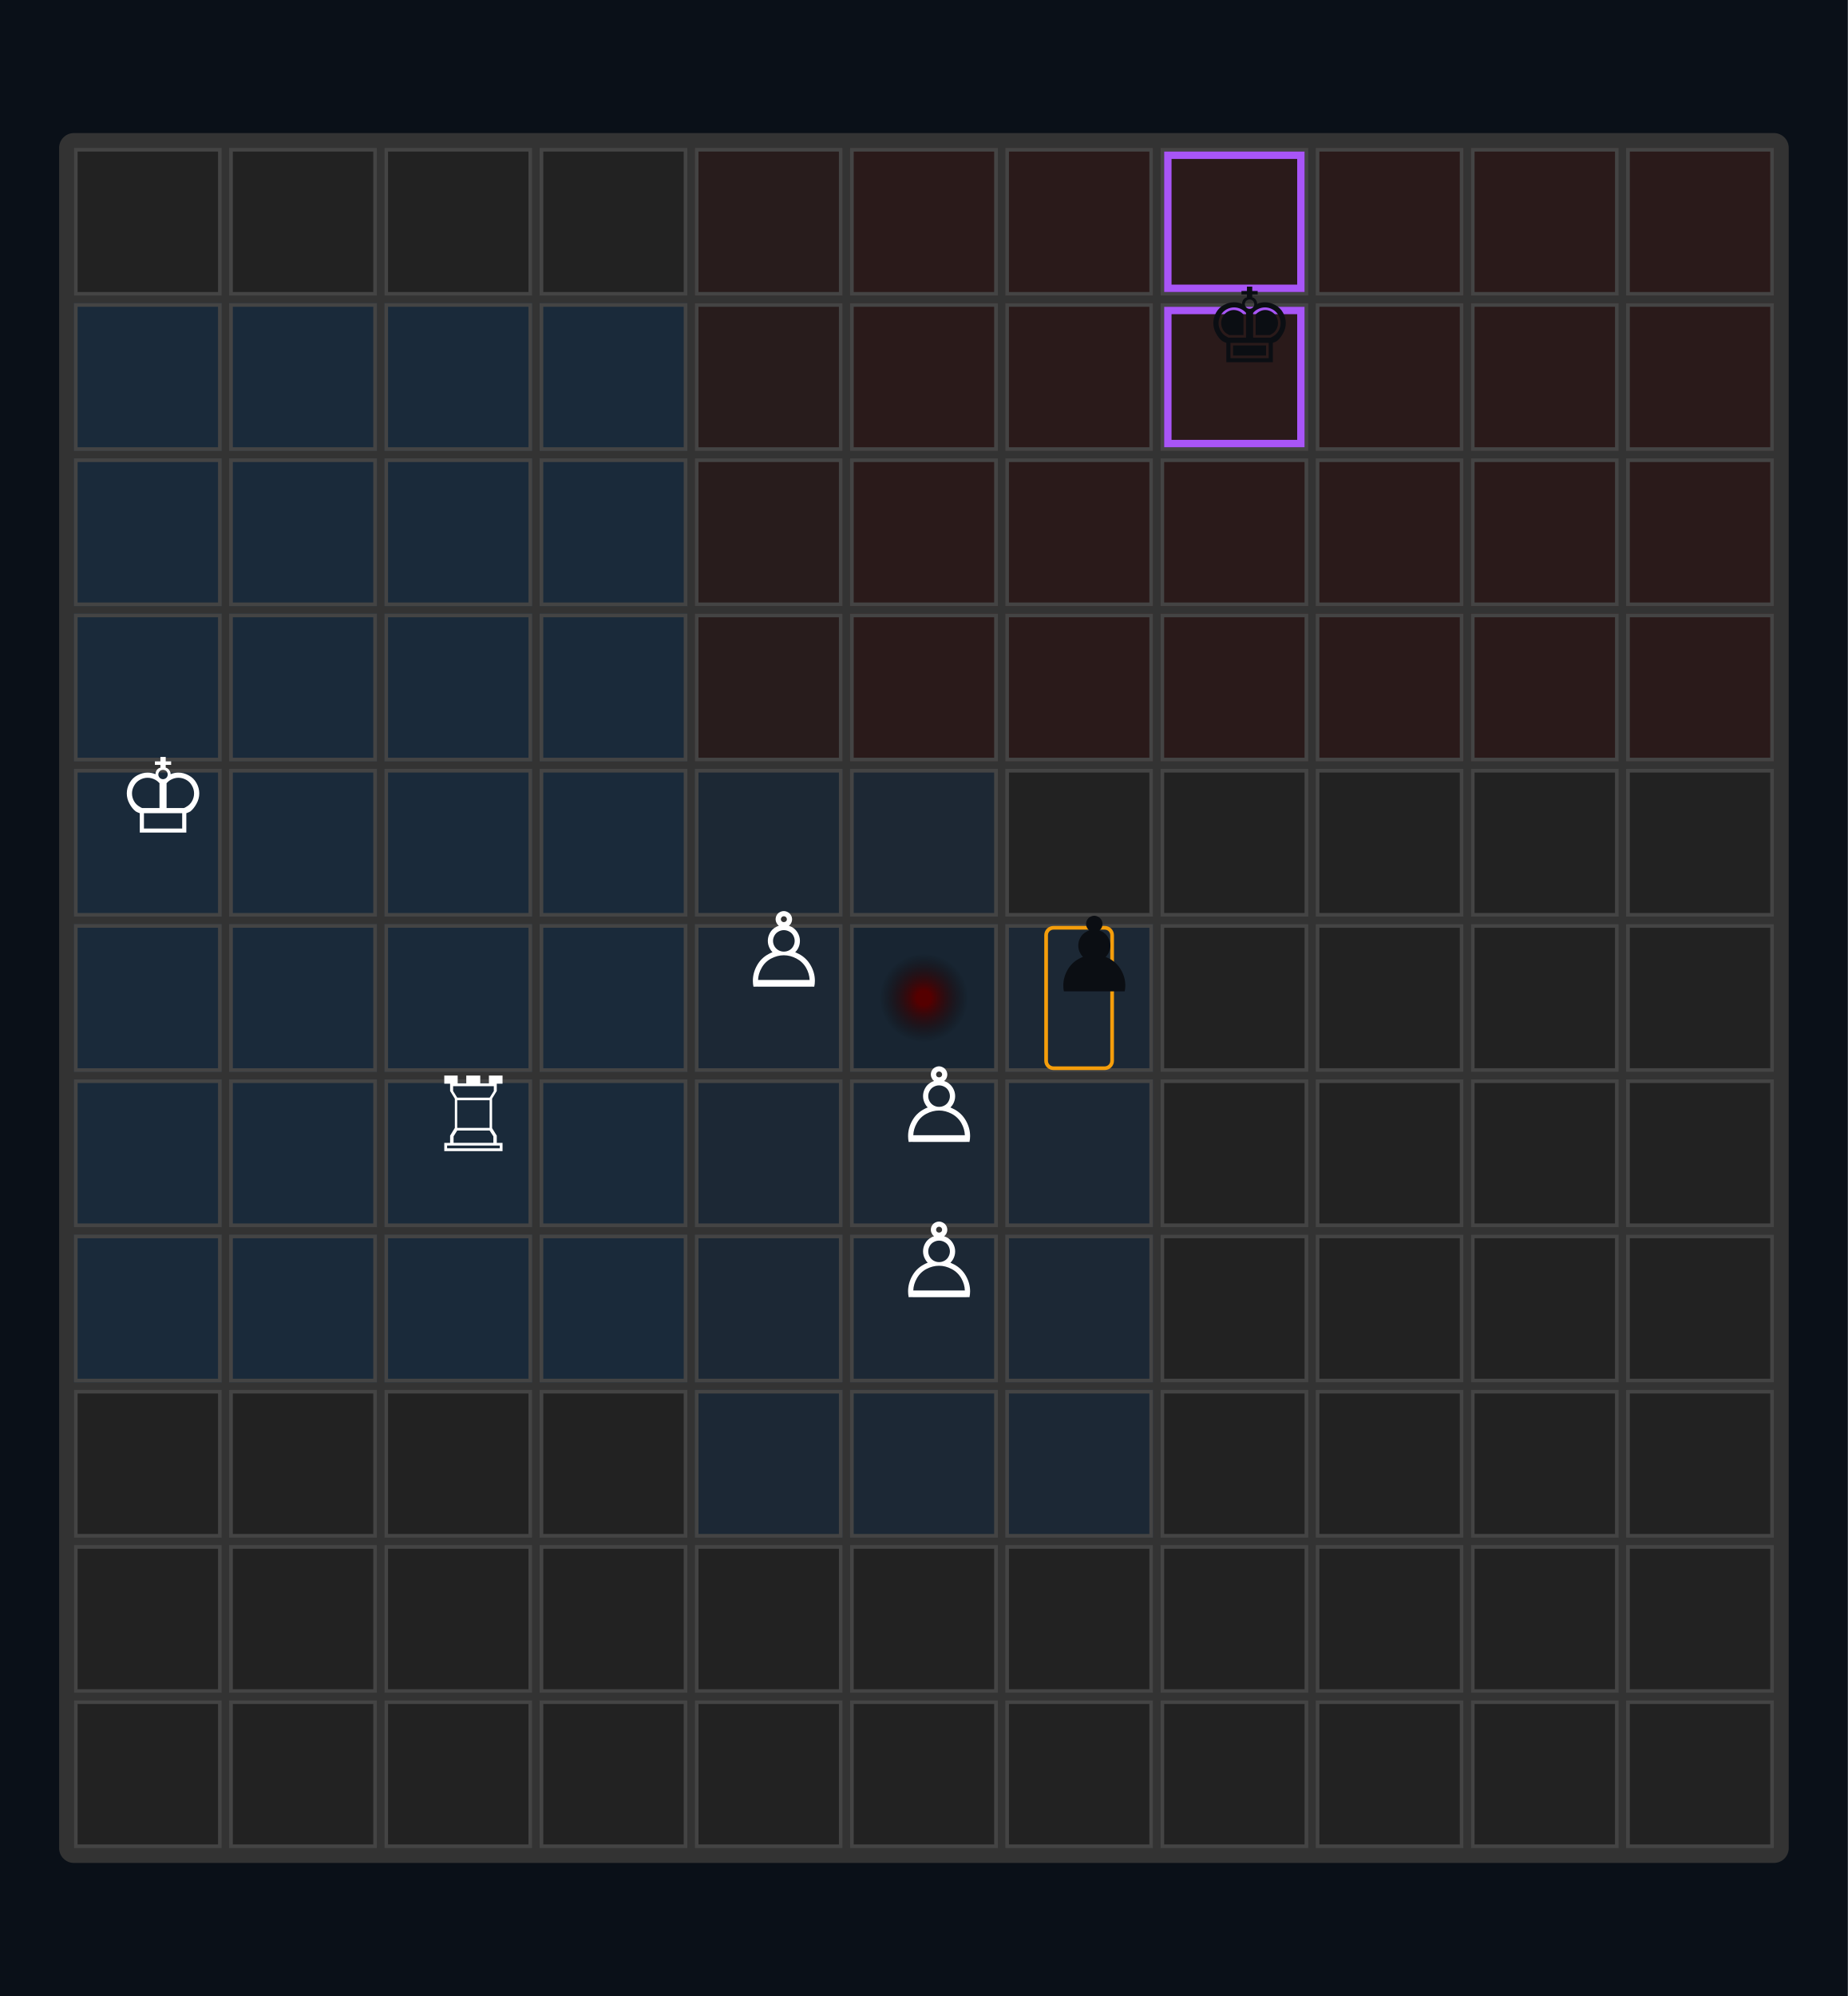
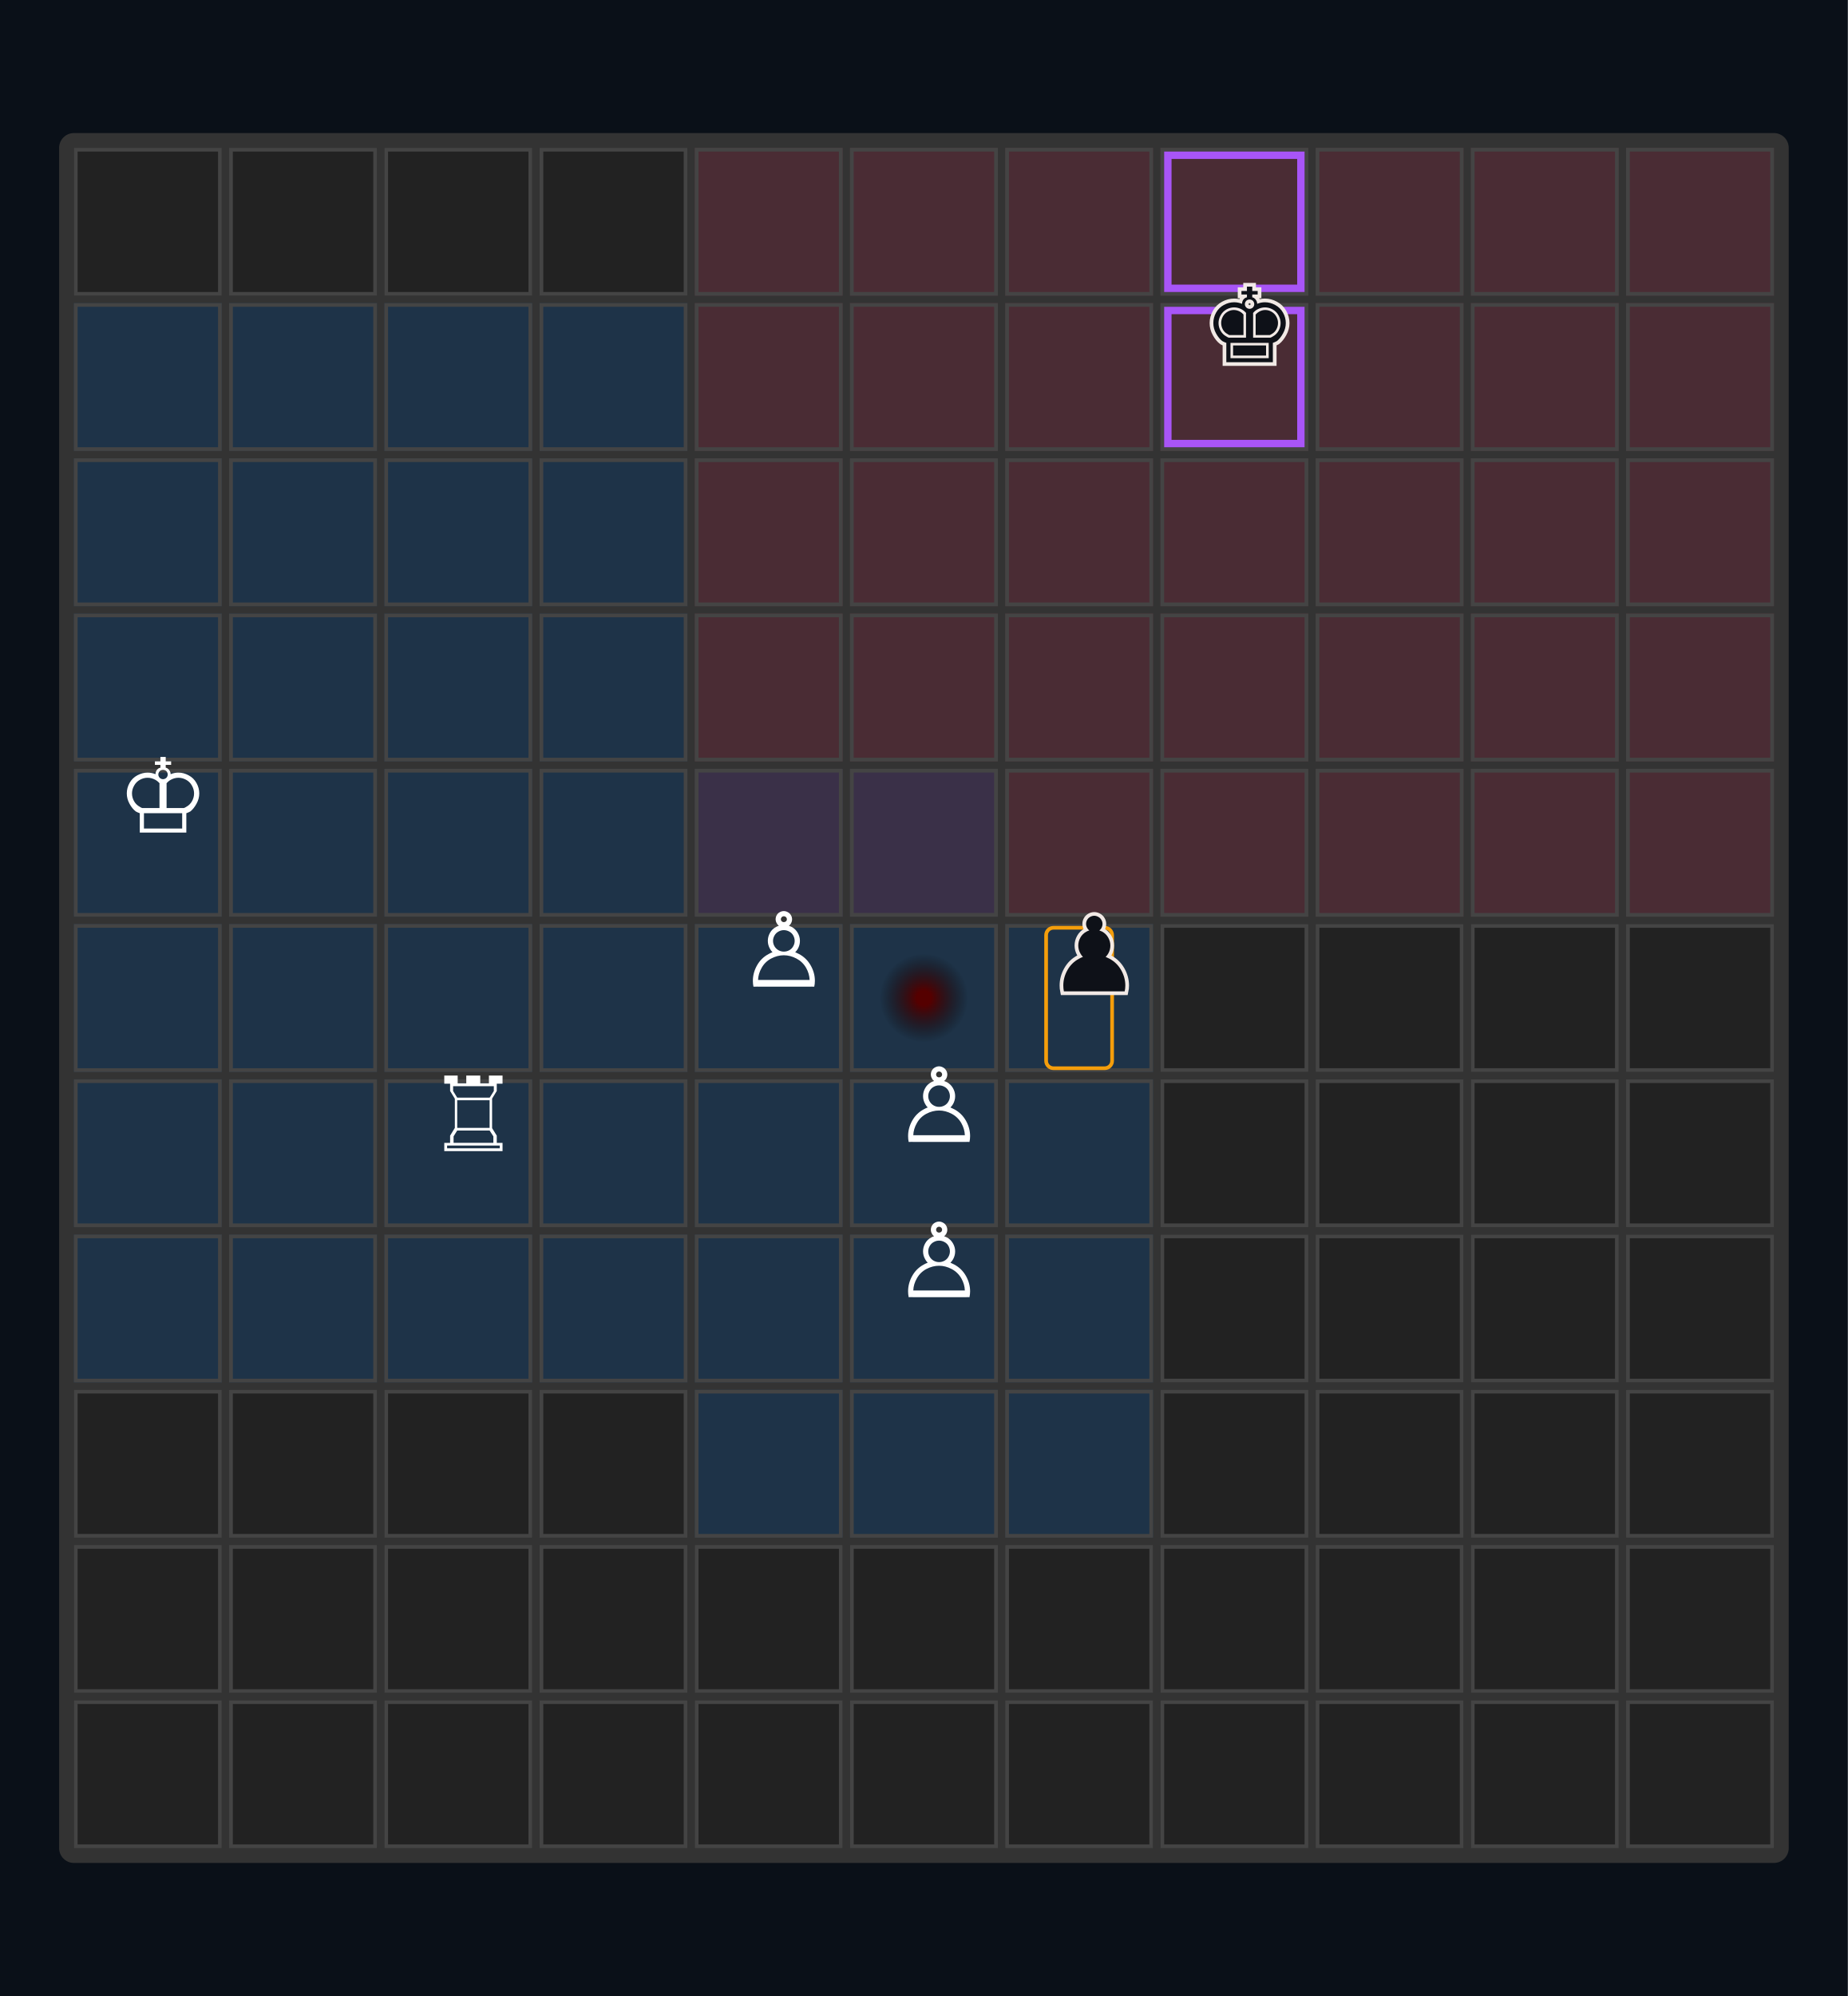
<svg xmlns="http://www.w3.org/2000/svg" width="500" height="540" viewBox="0 0 500 540">
  <defs>
-     <radialGradient id="rg-n7uedn8t" gradientUnits="objectBoundingBox" cx="0.5" cy="0.5" r="0.5">
+     <radialGradient id="rg-dpjpwcpd" gradientUnits="objectBoundingBox" cx="0.5" cy="0.5" r="0.5">
      <stop offset="10%" stop-color="rgb(85, 0, 0)" />
      <stop offset="60%" stop-color="rgba(0, 0, 0, 0)" />
    </radialGradient>
  </defs>
  <rect x="0" y="0" width="500" height="540" fill="rgb(10, 16, 24)" />
  <rect x="16" y="36" width="468" height="468" rx="4" ry="4" fill="rgb(51, 51, 51)" />
  <rect x="20" y="40" width="40" height="40" fill="rgb(34, 34, 34)" />
  <rect x="20.5" y="40.5" width="39" height="39" fill="none" stroke="rgb(68, 68, 68)" stroke-width="1" />
  <rect x="62" y="40" width="40" height="40" fill="rgb(34, 34, 34)" />
  <rect x="62.5" y="40.5" width="39" height="39" fill="none" stroke="rgb(68, 68, 68)" stroke-width="1" />
  <rect x="104" y="40" width="40" height="40" fill="rgb(34, 34, 34)" />
  <rect x="104.5" y="40.5" width="39" height="39" fill="none" stroke="rgb(68, 68, 68)" stroke-width="1" />
  <rect x="146" y="40" width="40" height="40" fill="rgb(34, 34, 34)" />
  <rect x="146.5" y="40.5" width="39" height="39" fill="none" stroke="rgb(68, 68, 68)" stroke-width="1" />
-   <rect x="188" y="40" width="40" height="40" fill="rgb(40, 28, 28)" />
+   <rect x="188" y="40" width="40" height="40" fill="rgb(74, 44, 52)" />
  <rect x="188.5" y="40.5" width="39" height="39" fill="none" stroke="rgb(68, 68, 68)" stroke-width="1" />
-   <rect x="230" y="40" width="40" height="40" fill="rgb(42, 26, 26)" />
+   <rect x="230" y="40" width="40" height="40" fill="rgb(74, 44, 52)" />
  <rect x="230.5" y="40.5" width="39" height="39" fill="none" stroke="rgb(68, 68, 68)" stroke-width="1" />
-   <rect x="272" y="40" width="40" height="40" fill="rgb(42, 26, 26)" />
+   <rect x="272" y="40" width="40" height="40" fill="rgb(74, 44, 52)" />
  <rect x="272.5" y="40.5" width="39" height="39" fill="none" stroke="rgb(68, 68, 68)" stroke-width="1" />
-   <rect x="314" y="40" width="40" height="40" fill="rgb(42, 26, 26)" />
+   <rect x="314" y="40" width="40" height="40" fill="rgb(74, 44, 52)" />
  <rect x="314.5" y="40.5" width="39" height="39" fill="none" stroke="rgb(68, 68, 68)" stroke-width="1" />
  <rect x="316" y="42" width="36" height="36" fill="none" stroke="rgb(168, 85, 247)" stroke-width="2" />
-   <rect x="356" y="40" width="40" height="40" fill="rgb(42, 26, 26)" />
+   <rect x="356" y="40" width="40" height="40" fill="rgb(74, 44, 52)" />
  <rect x="356.5" y="40.5" width="39" height="39" fill="none" stroke="rgb(68, 68, 68)" stroke-width="1" />
-   <rect x="398" y="40" width="40" height="40" fill="rgb(42, 26, 26)" />
+   <rect x="398" y="40" width="40" height="40" fill="rgb(74, 44, 52)" />
  <rect x="398.5" y="40.5" width="39" height="39" fill="none" stroke="rgb(68, 68, 68)" stroke-width="1" />
-   <rect x="440" y="40" width="40" height="40" fill="rgb(42, 26, 26)" />
+   <rect x="440" y="40" width="40" height="40" fill="rgb(74, 44, 52)" />
  <rect x="440.5" y="40.5" width="39" height="39" fill="none" stroke="rgb(68, 68, 68)" stroke-width="1" />
-   <rect x="20" y="82" width="40" height="40" fill="rgb(26, 42, 58)" />
+   <rect x="20" y="82" width="40" height="40" fill="rgb(30, 51, 72)" />
  <rect x="20.5" y="82.5" width="39" height="39" fill="none" stroke="rgb(68, 68, 68)" stroke-width="1" />
-   <rect x="62" y="82" width="40" height="40" fill="rgb(26, 42, 58)" />
+   <rect x="62" y="82" width="40" height="40" fill="rgb(30, 51, 72)" />
  <rect x="62.5" y="82.5" width="39" height="39" fill="none" stroke="rgb(68, 68, 68)" stroke-width="1" />
-   <rect x="104" y="82" width="40" height="40" fill="rgb(26, 42, 58)" />
+   <rect x="104" y="82" width="40" height="40" fill="rgb(30, 51, 72)" />
  <rect x="104.5" y="82.5" width="39" height="39" fill="none" stroke="rgb(68, 68, 68)" stroke-width="1" />
-   <rect x="146" y="82" width="40" height="40" fill="rgb(26, 42, 58)" />
+   <rect x="146" y="82" width="40" height="40" fill="rgb(30, 51, 72)" />
  <rect x="146.5" y="82.5" width="39" height="39" fill="none" stroke="rgb(68, 68, 68)" stroke-width="1" />
-   <rect x="188" y="82" width="40" height="40" fill="rgb(40, 28, 28)" />
+   <rect x="188" y="82" width="40" height="40" fill="rgb(74, 44, 52)" />
  <rect x="188.5" y="82.5" width="39" height="39" fill="none" stroke="rgb(68, 68, 68)" stroke-width="1" />
-   <rect x="230" y="82" width="40" height="40" fill="rgb(42, 26, 26)" />
+   <rect x="230" y="82" width="40" height="40" fill="rgb(74, 44, 52)" />
  <rect x="230.5" y="82.5" width="39" height="39" fill="none" stroke="rgb(68, 68, 68)" stroke-width="1" />
-   <rect x="272" y="82" width="40" height="40" fill="rgb(42, 26, 26)" />
+   <rect x="272" y="82" width="40" height="40" fill="rgb(74, 44, 52)" />
  <rect x="272.5" y="82.5" width="39" height="39" fill="none" stroke="rgb(68, 68, 68)" stroke-width="1" />
-   <rect x="314" y="82" width="40" height="40" fill="rgb(42, 26, 26)" />
+   <rect x="314" y="82" width="40" height="40" fill="rgb(74, 44, 52)" />
  <rect x="314.5" y="82.5" width="39" height="39" fill="none" stroke="rgb(68, 68, 68)" stroke-width="1" />
  <rect x="316" y="84" width="36" height="36" fill="none" stroke="rgb(168, 85, 247)" stroke-width="2" />
-   <text x="325.56" y="97.99" fill="rgb(11, 14, 19)" font-size="28" font-family="'IBM Plex Sans'" font-weight="400" font-style="normal" xml:space="preserve">♚</text>
-   <rect x="356" y="82" width="40" height="40" fill="rgb(42, 26, 26)" />
+   <text x="325.56" y="97.99" fill="rgb(14, 17, 24)" font-size="28" font-family="'IBM Plex Sans'" font-weight="400" font-style="normal" xml:space="preserve" stroke="rgba(244, 236, 232, 0.98)" stroke-width="2" paint-order="stroke fill">♚</text>
+   <rect x="356" y="82" width="40" height="40" fill="rgb(74, 44, 52)" />
  <rect x="356.5" y="82.5" width="39" height="39" fill="none" stroke="rgb(68, 68, 68)" stroke-width="1" />
-   <rect x="398" y="82" width="40" height="40" fill="rgb(42, 26, 26)" />
+   <rect x="398" y="82" width="40" height="40" fill="rgb(74, 44, 52)" />
  <rect x="398.5" y="82.5" width="39" height="39" fill="none" stroke="rgb(68, 68, 68)" stroke-width="1" />
-   <rect x="440" y="82" width="40" height="40" fill="rgb(42, 26, 26)" />
+   <rect x="440" y="82" width="40" height="40" fill="rgb(74, 44, 52)" />
  <rect x="440.5" y="82.5" width="39" height="39" fill="none" stroke="rgb(68, 68, 68)" stroke-width="1" />
-   <rect x="20" y="124" width="40" height="40" fill="rgb(26, 42, 58)" />
+   <rect x="20" y="124" width="40" height="40" fill="rgb(30, 51, 72)" />
  <rect x="20.5" y="124.5" width="39" height="39" fill="none" stroke="rgb(68, 68, 68)" stroke-width="1" />
-   <rect x="62" y="124" width="40" height="40" fill="rgb(26, 42, 58)" />
+   <rect x="62" y="124" width="40" height="40" fill="rgb(30, 51, 72)" />
  <rect x="62.5" y="124.5" width="39" height="39" fill="none" stroke="rgb(68, 68, 68)" stroke-width="1" />
-   <rect x="104" y="124" width="40" height="40" fill="rgb(26, 42, 58)" />
+   <rect x="104" y="124" width="40" height="40" fill="rgb(30, 51, 72)" />
  <rect x="104.5" y="124.5" width="39" height="39" fill="none" stroke="rgb(68, 68, 68)" stroke-width="1" />
-   <rect x="146" y="124" width="40" height="40" fill="rgb(26, 42, 58)" />
+   <rect x="146" y="124" width="40" height="40" fill="rgb(30, 51, 72)" />
  <rect x="146.5" y="124.5" width="39" height="39" fill="none" stroke="rgb(68, 68, 68)" stroke-width="1" />
-   <rect x="188" y="124" width="40" height="40" fill="rgb(40, 28, 28)" />
+   <rect x="188" y="124" width="40" height="40" fill="rgb(74, 44, 52)" />
  <rect x="188.5" y="124.5" width="39" height="39" fill="none" stroke="rgb(68, 68, 68)" stroke-width="1" />
-   <rect x="230" y="124" width="40" height="40" fill="rgb(42, 26, 26)" />
+   <rect x="230" y="124" width="40" height="40" fill="rgb(74, 44, 52)" />
  <rect x="230.5" y="124.5" width="39" height="39" fill="none" stroke="rgb(68, 68, 68)" stroke-width="1" />
-   <rect x="272" y="124" width="40" height="40" fill="rgb(42, 26, 26)" />
+   <rect x="272" y="124" width="40" height="40" fill="rgb(74, 44, 52)" />
  <rect x="272.5" y="124.5" width="39" height="39" fill="none" stroke="rgb(68, 68, 68)" stroke-width="1" />
-   <rect x="314" y="124" width="40" height="40" fill="rgb(42, 26, 26)" />
+   <rect x="314" y="124" width="40" height="40" fill="rgb(74, 44, 52)" />
  <rect x="314.5" y="124.5" width="39" height="39" fill="none" stroke="rgb(68, 68, 68)" stroke-width="1" />
-   <rect x="356" y="124" width="40" height="40" fill="rgb(42, 26, 26)" />
+   <rect x="356" y="124" width="40" height="40" fill="rgb(74, 44, 52)" />
  <rect x="356.5" y="124.5" width="39" height="39" fill="none" stroke="rgb(68, 68, 68)" stroke-width="1" />
-   <rect x="398" y="124" width="40" height="40" fill="rgb(42, 26, 26)" />
+   <rect x="398" y="124" width="40" height="40" fill="rgb(74, 44, 52)" />
  <rect x="398.5" y="124.5" width="39" height="39" fill="none" stroke="rgb(68, 68, 68)" stroke-width="1" />
-   <rect x="440" y="124" width="40" height="40" fill="rgb(42, 26, 26)" />
+   <rect x="440" y="124" width="40" height="40" fill="rgb(74, 44, 52)" />
  <rect x="440.5" y="124.5" width="39" height="39" fill="none" stroke="rgb(68, 68, 68)" stroke-width="1" />
-   <rect x="20" y="166" width="40" height="40" fill="rgb(26, 42, 58)" />
+   <rect x="20" y="166" width="40" height="40" fill="rgb(30, 51, 72)" />
  <rect x="20.5" y="166.5" width="39" height="39" fill="none" stroke="rgb(68, 68, 68)" stroke-width="1" />
-   <rect x="62" y="166" width="40" height="40" fill="rgb(26, 42, 58)" />
+   <rect x="62" y="166" width="40" height="40" fill="rgb(30, 51, 72)" />
  <rect x="62.5" y="166.5" width="39" height="39" fill="none" stroke="rgb(68, 68, 68)" stroke-width="1" />
-   <rect x="104" y="166" width="40" height="40" fill="rgb(26, 42, 58)" />
+   <rect x="104" y="166" width="40" height="40" fill="rgb(30, 51, 72)" />
  <rect x="104.5" y="166.5" width="39" height="39" fill="none" stroke="rgb(68, 68, 68)" stroke-width="1" />
-   <rect x="146" y="166" width="40" height="40" fill="rgb(26, 42, 58)" />
+   <rect x="146" y="166" width="40" height="40" fill="rgb(30, 51, 72)" />
  <rect x="146.5" y="166.5" width="39" height="39" fill="none" stroke="rgb(68, 68, 68)" stroke-width="1" />
-   <rect x="188" y="166" width="40" height="40" fill="rgb(40, 28, 28)" />
+   <rect x="188" y="166" width="40" height="40" fill="rgb(74, 44, 52)" />
  <rect x="188.5" y="166.5" width="39" height="39" fill="none" stroke="rgb(68, 68, 68)" stroke-width="1" />
-   <rect x="230" y="166" width="40" height="40" fill="rgb(42, 26, 26)" />
+   <rect x="230" y="166" width="40" height="40" fill="rgb(74, 44, 52)" />
  <rect x="230.5" y="166.5" width="39" height="39" fill="none" stroke="rgb(68, 68, 68)" stroke-width="1" />
-   <rect x="272" y="166" width="40" height="40" fill="rgb(42, 26, 26)" />
+   <rect x="272" y="166" width="40" height="40" fill="rgb(74, 44, 52)" />
  <rect x="272.5" y="166.5" width="39" height="39" fill="none" stroke="rgb(68, 68, 68)" stroke-width="1" />
-   <rect x="314" y="166" width="40" height="40" fill="rgb(42, 26, 26)" />
+   <rect x="314" y="166" width="40" height="40" fill="rgb(74, 44, 52)" />
  <rect x="314.5" y="166.5" width="39" height="39" fill="none" stroke="rgb(68, 68, 68)" stroke-width="1" />
-   <rect x="356" y="166" width="40" height="40" fill="rgb(42, 26, 26)" />
+   <rect x="356" y="166" width="40" height="40" fill="rgb(74, 44, 52)" />
  <rect x="356.5" y="166.5" width="39" height="39" fill="none" stroke="rgb(68, 68, 68)" stroke-width="1" />
-   <rect x="398" y="166" width="40" height="40" fill="rgb(42, 26, 26)" />
+   <rect x="398" y="166" width="40" height="40" fill="rgb(74, 44, 52)" />
  <rect x="398.5" y="166.5" width="39" height="39" fill="none" stroke="rgb(68, 68, 68)" stroke-width="1" />
-   <rect x="440" y="166" width="40" height="40" fill="rgb(42, 26, 26)" />
+   <rect x="440" y="166" width="40" height="40" fill="rgb(74, 44, 52)" />
  <rect x="440.5" y="166.5" width="39" height="39" fill="none" stroke="rgb(68, 68, 68)" stroke-width="1" />
-   <rect x="20" y="208" width="40" height="40" fill="rgb(26, 42, 58)" />
+   <rect x="20" y="208" width="40" height="40" fill="rgb(30, 51, 72)" />
  <rect x="20.5" y="208.5" width="39" height="39" fill="none" stroke="rgb(68, 68, 68)" stroke-width="1" />
  <text x="31.56" y="225.24" fill="rgb(255, 255, 255)" font-size="28" font-family="'IBM Plex Sans'" font-weight="400" font-style="normal" xml:space="preserve">♔</text>
-   <rect x="62" y="208" width="40" height="40" fill="rgb(26, 42, 58)" />
+   <rect x="62" y="208" width="40" height="40" fill="rgb(30, 51, 72)" />
  <rect x="62.5" y="208.5" width="39" height="39" fill="none" stroke="rgb(68, 68, 68)" stroke-width="1" />
-   <rect x="104" y="208" width="40" height="40" fill="rgb(26, 42, 58)" />
+   <rect x="104" y="208" width="40" height="40" fill="rgb(30, 51, 72)" />
  <rect x="104.5" y="208.5" width="39" height="39" fill="none" stroke="rgb(68, 68, 68)" stroke-width="1" />
-   <rect x="146" y="208" width="40" height="40" fill="rgb(26, 42, 58)" />
+   <rect x="146" y="208" width="40" height="40" fill="rgb(30, 51, 72)" />
  <rect x="146.5" y="208.5" width="39" height="39" fill="none" stroke="rgb(68, 68, 68)" stroke-width="1" />
-   <rect x="188" y="208" width="40" height="40" fill="rgb(28, 40, 52)" />
+   <rect x="188" y="208" width="40" height="40" fill="rgb(58, 48, 72)" />
  <rect x="188.5" y="208.5" width="39" height="39" fill="none" stroke="rgb(68, 68, 68)" stroke-width="1" />
-   <rect x="230" y="208" width="40" height="40" fill="rgb(29, 40, 52)" />
+   <rect x="230" y="208" width="40" height="40" fill="rgb(58, 48, 72)" />
  <rect x="230.5" y="208.5" width="39" height="39" fill="none" stroke="rgb(68, 68, 68)" stroke-width="1" />
-   <rect x="272" y="208" width="40" height="40" fill="rgb(34, 34, 34)" />
+   <rect x="272" y="208" width="40" height="40" fill="rgb(74, 44, 52)" />
  <rect x="272.5" y="208.5" width="39" height="39" fill="none" stroke="rgb(68, 68, 68)" stroke-width="1" />
-   <rect x="314" y="208" width="40" height="40" fill="rgb(34, 34, 34)" />
+   <rect x="314" y="208" width="40" height="40" fill="rgb(74, 44, 52)" />
  <rect x="314.5" y="208.5" width="39" height="39" fill="none" stroke="rgb(68, 68, 68)" stroke-width="1" />
-   <rect x="356" y="208" width="40" height="40" fill="rgb(34, 34, 34)" />
+   <rect x="356" y="208" width="40" height="40" fill="rgb(74, 44, 52)" />
  <rect x="356.5" y="208.5" width="39" height="39" fill="none" stroke="rgb(68, 68, 68)" stroke-width="1" />
-   <rect x="398" y="208" width="40" height="40" fill="rgb(34, 34, 34)" />
+   <rect x="398" y="208" width="40" height="40" fill="rgb(74, 44, 52)" />
  <rect x="398.5" y="208.5" width="39" height="39" fill="none" stroke="rgb(68, 68, 68)" stroke-width="1" />
-   <rect x="440" y="208" width="40" height="40" fill="rgb(34, 34, 34)" />
+   <rect x="440" y="208" width="40" height="40" fill="rgb(74, 44, 52)" />
  <rect x="440.5" y="208.5" width="39" height="39" fill="none" stroke="rgb(68, 68, 68)" stroke-width="1" />
-   <rect x="20" y="250" width="40" height="40" fill="rgb(26, 42, 58)" />
+   <rect x="20" y="250" width="40" height="40" fill="rgb(30, 51, 72)" />
  <rect x="20.5" y="250.5" width="39" height="39" fill="none" stroke="rgb(68, 68, 68)" stroke-width="1" />
-   <rect x="62" y="250" width="40" height="40" fill="rgb(26, 42, 58)" />
+   <rect x="62" y="250" width="40" height="40" fill="rgb(30, 51, 72)" />
  <rect x="62.5" y="250.5" width="39" height="39" fill="none" stroke="rgb(68, 68, 68)" stroke-width="1" />
-   <rect x="104" y="250" width="40" height="40" fill="rgb(26, 42, 58)" />
+   <rect x="104" y="250" width="40" height="40" fill="rgb(30, 51, 72)" />
  <rect x="104.5" y="250.5" width="39" height="39" fill="none" stroke="rgb(68, 68, 68)" stroke-width="1" />
-   <rect x="146" y="250" width="40" height="40" fill="rgb(26, 42, 58)" />
+   <rect x="146" y="250" width="40" height="40" fill="rgb(30, 51, 72)" />
  <rect x="146.5" y="250.5" width="39" height="39" fill="none" stroke="rgb(68, 68, 68)" stroke-width="1" />
-   <rect x="188" y="250" width="40" height="40" fill="rgb(28, 40, 53)" />
+   <rect x="188" y="250" width="40" height="40" fill="rgb(30, 51, 72)" />
  <rect x="188.5" y="250.5" width="39" height="39" fill="none" stroke="rgb(68, 68, 68)" stroke-width="1" />
  <text x="199.56" y="266.92" fill="rgb(255, 255, 255)" font-size="28" font-family="'IBM Plex Sans'" font-weight="400" font-style="normal" xml:space="preserve">♙</text>
-   <rect x="230" y="250" width="40" height="40" fill="rgb(24, 37, 50)" />
-   <rect x="230" y="250" width="40" height="40" fill="url(#rg-n7uedn8t)" />
+   <rect x="230" y="250" width="40" height="40" fill="rgb(30, 51, 72)" />
+   <rect x="230" y="250" width="40" height="40" fill="url(#rg-dpjpwcpd)" />
  <rect x="230.5" y="250.5" width="39" height="39" fill="none" stroke="rgb(68, 68, 68)" stroke-width="1" />
-   <rect x="272" y="250" width="40" height="40" fill="rgb(28, 40, 53)" />
+   <rect x="272" y="250" width="40" height="40" fill="rgb(30, 51, 72)" />
  <rect x="272.5" y="250.5" width="39" height="39" fill="none" stroke="rgb(68, 68, 68)" stroke-width="1" />
  <rect x="283.062" y="251" width="17.859" height="38" rx="2" ry="2" fill="none" stroke="rgb(245, 158, 11)" stroke-width="1" />
-   <text x="283.56" y="268.19" fill="rgb(11, 14, 19)" font-size="28" font-family="'IBM Plex Sans'" font-weight="400" font-style="normal" xml:space="preserve">♟</text>
+   <text x="283.56" y="268.19" fill="rgb(14, 17, 24)" font-size="28" font-family="'IBM Plex Sans'" font-weight="400" font-style="normal" xml:space="preserve" stroke="rgba(244, 236, 232, 0.98)" stroke-width="2" paint-order="stroke fill">♟</text>
  <rect x="314" y="250" width="40" height="40" fill="rgb(34, 34, 34)" />
  <rect x="314.5" y="250.5" width="39" height="39" fill="none" stroke="rgb(68, 68, 68)" stroke-width="1" />
  <rect x="356" y="250" width="40" height="40" fill="rgb(34, 34, 34)" />
  <rect x="356.5" y="250.5" width="39" height="39" fill="none" stroke="rgb(68, 68, 68)" stroke-width="1" />
  <rect x="398" y="250" width="40" height="40" fill="rgb(34, 34, 34)" />
  <rect x="398.5" y="250.5" width="39" height="39" fill="none" stroke="rgb(68, 68, 68)" stroke-width="1" />
  <rect x="440" y="250" width="40" height="40" fill="rgb(34, 34, 34)" />
  <rect x="440.5" y="250.5" width="39" height="39" fill="none" stroke="rgb(68, 68, 68)" stroke-width="1" />
-   <rect x="20" y="292" width="40" height="40" fill="rgb(26, 42, 58)" />
+   <rect x="20" y="292" width="40" height="40" fill="rgb(30, 51, 72)" />
  <rect x="20.5" y="292.5" width="39" height="39" fill="none" stroke="rgb(68, 68, 68)" stroke-width="1" />
-   <rect x="62" y="292" width="40" height="40" fill="rgb(26, 42, 58)" />
+   <rect x="62" y="292" width="40" height="40" fill="rgb(30, 51, 72)" />
  <rect x="62.5" y="292.5" width="39" height="39" fill="none" stroke="rgb(68, 68, 68)" stroke-width="1" />
-   <rect x="104" y="292" width="40" height="40" fill="rgb(26, 42, 58)" />
+   <rect x="104" y="292" width="40" height="40" fill="rgb(30, 51, 72)" />
  <rect x="104.5" y="292.5" width="39" height="39" fill="none" stroke="rgb(68, 68, 68)" stroke-width="1" />
  <text x="115.56" y="311.4" fill="rgb(255, 255, 255)" font-size="28" font-family="'IBM Plex Sans'" font-weight="400" font-style="normal" xml:space="preserve">♖</text>
-   <rect x="146" y="292" width="40" height="40" fill="rgb(26, 42, 58)" />
+   <rect x="146" y="292" width="40" height="40" fill="rgb(30, 51, 72)" />
  <rect x="146.5" y="292.5" width="39" height="39" fill="none" stroke="rgb(68, 68, 68)" stroke-width="1" />
-   <rect x="188" y="292" width="40" height="40" fill="rgb(28, 40, 53)" />
+   <rect x="188" y="292" width="40" height="40" fill="rgb(30, 51, 72)" />
  <rect x="188.5" y="292.5" width="39" height="39" fill="none" stroke="rgb(68, 68, 68)" stroke-width="1" />
-   <rect x="230" y="292" width="40" height="40" fill="rgb(28, 40, 53)" />
+   <rect x="230" y="292" width="40" height="40" fill="rgb(30, 51, 72)" />
  <rect x="230.5" y="292.5" width="39" height="39" fill="none" stroke="rgb(68, 68, 68)" stroke-width="1" />
  <text x="241.56" y="308.92" fill="rgb(255, 255, 255)" font-size="28" font-family="'IBM Plex Sans'" font-weight="400" font-style="normal" xml:space="preserve">♙</text>
-   <rect x="272" y="292" width="40" height="40" fill="rgb(28, 40, 53)" />
+   <rect x="272" y="292" width="40" height="40" fill="rgb(30, 51, 72)" />
  <rect x="272.5" y="292.5" width="39" height="39" fill="none" stroke="rgb(68, 68, 68)" stroke-width="1" />
  <rect x="314" y="292" width="40" height="40" fill="rgb(34, 34, 34)" />
  <rect x="314.5" y="292.5" width="39" height="39" fill="none" stroke="rgb(68, 68, 68)" stroke-width="1" />
  <rect x="356" y="292" width="40" height="40" fill="rgb(34, 34, 34)" />
  <rect x="356.5" y="292.5" width="39" height="39" fill="none" stroke="rgb(68, 68, 68)" stroke-width="1" />
  <rect x="398" y="292" width="40" height="40" fill="rgb(34, 34, 34)" />
  <rect x="398.5" y="292.5" width="39" height="39" fill="none" stroke="rgb(68, 68, 68)" stroke-width="1" />
  <rect x="440" y="292" width="40" height="40" fill="rgb(34, 34, 34)" />
  <rect x="440.5" y="292.5" width="39" height="39" fill="none" stroke="rgb(68, 68, 68)" stroke-width="1" />
-   <rect x="20" y="334" width="40" height="40" fill="rgb(26, 42, 58)" />
+   <rect x="20" y="334" width="40" height="40" fill="rgb(30, 51, 72)" />
  <rect x="20.5" y="334.5" width="39" height="39" fill="none" stroke="rgb(68, 68, 68)" stroke-width="1" />
-   <rect x="62" y="334" width="40" height="40" fill="rgb(26, 42, 58)" />
+   <rect x="62" y="334" width="40" height="40" fill="rgb(30, 51, 72)" />
  <rect x="62.5" y="334.5" width="39" height="39" fill="none" stroke="rgb(68, 68, 68)" stroke-width="1" />
-   <rect x="104" y="334" width="40" height="40" fill="rgb(26, 42, 58)" />
+   <rect x="104" y="334" width="40" height="40" fill="rgb(30, 51, 72)" />
  <rect x="104.5" y="334.5" width="39" height="39" fill="none" stroke="rgb(68, 68, 68)" stroke-width="1" />
-   <rect x="146" y="334" width="40" height="40" fill="rgb(26, 42, 58)" />
+   <rect x="146" y="334" width="40" height="40" fill="rgb(30, 51, 72)" />
  <rect x="146.5" y="334.5" width="39" height="39" fill="none" stroke="rgb(68, 68, 68)" stroke-width="1" />
-   <rect x="188" y="334" width="40" height="40" fill="rgb(28, 40, 53)" />
+   <rect x="188" y="334" width="40" height="40" fill="rgb(30, 51, 72)" />
  <rect x="188.5" y="334.5" width="39" height="39" fill="none" stroke="rgb(68, 68, 68)" stroke-width="1" />
-   <rect x="230" y="334" width="40" height="40" fill="rgb(28, 40, 53)" />
+   <rect x="230" y="334" width="40" height="40" fill="rgb(30, 51, 72)" />
  <rect x="230.5" y="334.5" width="39" height="39" fill="none" stroke="rgb(68, 68, 68)" stroke-width="1" />
  <text x="241.56" y="350.92" fill="rgb(255, 255, 255)" font-size="28" font-family="'IBM Plex Sans'" font-weight="400" font-style="normal" xml:space="preserve">♙</text>
-   <rect x="272" y="334" width="40" height="40" fill="rgb(28, 40, 53)" />
+   <rect x="272" y="334" width="40" height="40" fill="rgb(30, 51, 72)" />
  <rect x="272.5" y="334.5" width="39" height="39" fill="none" stroke="rgb(68, 68, 68)" stroke-width="1" />
  <rect x="314" y="334" width="40" height="40" fill="rgb(34, 34, 34)" />
  <rect x="314.5" y="334.5" width="39" height="39" fill="none" stroke="rgb(68, 68, 68)" stroke-width="1" />
  <rect x="356" y="334" width="40" height="40" fill="rgb(34, 34, 34)" />
  <rect x="356.5" y="334.5" width="39" height="39" fill="none" stroke="rgb(68, 68, 68)" stroke-width="1" />
  <rect x="398" y="334" width="40" height="40" fill="rgb(34, 34, 34)" />
  <rect x="398.5" y="334.5" width="39" height="39" fill="none" stroke="rgb(68, 68, 68)" stroke-width="1" />
  <rect x="440" y="334" width="40" height="40" fill="rgb(34, 34, 34)" />
  <rect x="440.5" y="334.5" width="39" height="39" fill="none" stroke="rgb(68, 68, 68)" stroke-width="1" />
  <rect x="20" y="376" width="40" height="40" fill="rgb(34, 34, 34)" />
  <rect x="20.5" y="376.5" width="39" height="39" fill="none" stroke="rgb(68, 68, 68)" stroke-width="1" />
  <rect x="62" y="376" width="40" height="40" fill="rgb(34, 34, 34)" />
  <rect x="62.5" y="376.5" width="39" height="39" fill="none" stroke="rgb(68, 68, 68)" stroke-width="1" />
  <rect x="104" y="376" width="40" height="40" fill="rgb(34, 34, 34)" />
  <rect x="104.5" y="376.5" width="39" height="39" fill="none" stroke="rgb(68, 68, 68)" stroke-width="1" />
  <rect x="146" y="376" width="40" height="40" fill="rgb(34, 34, 34)" />
  <rect x="146.5" y="376.5" width="39" height="39" fill="none" stroke="rgb(68, 68, 68)" stroke-width="1" />
-   <rect x="188" y="376" width="40" height="40" fill="rgb(28, 40, 53)" />
+   <rect x="188" y="376" width="40" height="40" fill="rgb(30, 51, 72)" />
  <rect x="188.5" y="376.5" width="39" height="39" fill="none" stroke="rgb(68, 68, 68)" stroke-width="1" />
-   <rect x="230" y="376" width="40" height="40" fill="rgb(28, 40, 53)" />
+   <rect x="230" y="376" width="40" height="40" fill="rgb(30, 51, 72)" />
  <rect x="230.5" y="376.5" width="39" height="39" fill="none" stroke="rgb(68, 68, 68)" stroke-width="1" />
-   <rect x="272" y="376" width="40" height="40" fill="rgb(28, 40, 53)" />
+   <rect x="272" y="376" width="40" height="40" fill="rgb(30, 51, 72)" />
  <rect x="272.5" y="376.5" width="39" height="39" fill="none" stroke="rgb(68, 68, 68)" stroke-width="1" />
  <rect x="314" y="376" width="40" height="40" fill="rgb(34, 34, 34)" />
  <rect x="314.5" y="376.5" width="39" height="39" fill="none" stroke="rgb(68, 68, 68)" stroke-width="1" />
  <rect x="356" y="376" width="40" height="40" fill="rgb(34, 34, 34)" />
  <rect x="356.5" y="376.5" width="39" height="39" fill="none" stroke="rgb(68, 68, 68)" stroke-width="1" />
  <rect x="398" y="376" width="40" height="40" fill="rgb(34, 34, 34)" />
  <rect x="398.5" y="376.5" width="39" height="39" fill="none" stroke="rgb(68, 68, 68)" stroke-width="1" />
  <rect x="440" y="376" width="40" height="40" fill="rgb(34, 34, 34)" />
  <rect x="440.5" y="376.5" width="39" height="39" fill="none" stroke="rgb(68, 68, 68)" stroke-width="1" />
  <rect x="20" y="418" width="40" height="40" fill="rgb(34, 34, 34)" />
  <rect x="20.5" y="418.5" width="39" height="39" fill="none" stroke="rgb(68, 68, 68)" stroke-width="1" />
  <rect x="62" y="418" width="40" height="40" fill="rgb(34, 34, 34)" />
  <rect x="62.5" y="418.5" width="39" height="39" fill="none" stroke="rgb(68, 68, 68)" stroke-width="1" />
  <rect x="104" y="418" width="40" height="40" fill="rgb(34, 34, 34)" />
  <rect x="104.5" y="418.5" width="39" height="39" fill="none" stroke="rgb(68, 68, 68)" stroke-width="1" />
  <rect x="146" y="418" width="40" height="40" fill="rgb(34, 34, 34)" />
  <rect x="146.5" y="418.5" width="39" height="39" fill="none" stroke="rgb(68, 68, 68)" stroke-width="1" />
  <rect x="188" y="418" width="40" height="40" fill="rgb(34, 34, 34)" />
  <rect x="188.5" y="418.5" width="39" height="39" fill="none" stroke="rgb(68, 68, 68)" stroke-width="1" />
  <rect x="230" y="418" width="40" height="40" fill="rgb(34, 34, 34)" />
  <rect x="230.5" y="418.5" width="39" height="39" fill="none" stroke="rgb(68, 68, 68)" stroke-width="1" />
  <rect x="272" y="418" width="40" height="40" fill="rgb(34, 34, 34)" />
  <rect x="272.5" y="418.5" width="39" height="39" fill="none" stroke="rgb(68, 68, 68)" stroke-width="1" />
  <rect x="314" y="418" width="40" height="40" fill="rgb(34, 34, 34)" />
  <rect x="314.5" y="418.5" width="39" height="39" fill="none" stroke="rgb(68, 68, 68)" stroke-width="1" />
  <rect x="356" y="418" width="40" height="40" fill="rgb(34, 34, 34)" />
  <rect x="356.5" y="418.5" width="39" height="39" fill="none" stroke="rgb(68, 68, 68)" stroke-width="1" />
  <rect x="398" y="418" width="40" height="40" fill="rgb(34, 34, 34)" />
  <rect x="398.5" y="418.5" width="39" height="39" fill="none" stroke="rgb(68, 68, 68)" stroke-width="1" />
  <rect x="440" y="418" width="40" height="40" fill="rgb(34, 34, 34)" />
  <rect x="440.5" y="418.5" width="39" height="39" fill="none" stroke="rgb(68, 68, 68)" stroke-width="1" />
  <rect x="20" y="460" width="40" height="40" fill="rgb(34, 34, 34)" />
  <rect x="20.5" y="460.5" width="39" height="39" fill="none" stroke="rgb(68, 68, 68)" stroke-width="1" />
  <rect x="62" y="460" width="40" height="40" fill="rgb(34, 34, 34)" />
  <rect x="62.5" y="460.5" width="39" height="39" fill="none" stroke="rgb(68, 68, 68)" stroke-width="1" />
  <rect x="104" y="460" width="40" height="40" fill="rgb(34, 34, 34)" />
  <rect x="104.5" y="460.5" width="39" height="39" fill="none" stroke="rgb(68, 68, 68)" stroke-width="1" />
  <rect x="146" y="460" width="40" height="40" fill="rgb(34, 34, 34)" />
  <rect x="146.5" y="460.5" width="39" height="39" fill="none" stroke="rgb(68, 68, 68)" stroke-width="1" />
  <rect x="188" y="460" width="40" height="40" fill="rgb(34, 34, 34)" />
  <rect x="188.5" y="460.5" width="39" height="39" fill="none" stroke="rgb(68, 68, 68)" stroke-width="1" />
  <rect x="230" y="460" width="40" height="40" fill="rgb(34, 34, 34)" />
  <rect x="230.5" y="460.5" width="39" height="39" fill="none" stroke="rgb(68, 68, 68)" stroke-width="1" />
  <rect x="272" y="460" width="40" height="40" fill="rgb(34, 34, 34)" />
  <rect x="272.5" y="460.5" width="39" height="39" fill="none" stroke="rgb(68, 68, 68)" stroke-width="1" />
  <rect x="314" y="460" width="40" height="40" fill="rgb(34, 34, 34)" />
  <rect x="314.5" y="460.5" width="39" height="39" fill="none" stroke="rgb(68, 68, 68)" stroke-width="1" />
  <rect x="356" y="460" width="40" height="40" fill="rgb(34, 34, 34)" />
  <rect x="356.5" y="460.5" width="39" height="39" fill="none" stroke="rgb(68, 68, 68)" stroke-width="1" />
  <rect x="398" y="460" width="40" height="40" fill="rgb(34, 34, 34)" />
  <rect x="398.5" y="460.5" width="39" height="39" fill="none" stroke="rgb(68, 68, 68)" stroke-width="1" />
  <rect x="440" y="460" width="40" height="40" fill="rgb(34, 34, 34)" />
  <rect x="440.5" y="460.5" width="39" height="39" fill="none" stroke="rgb(68, 68, 68)" stroke-width="1" />
</svg>
